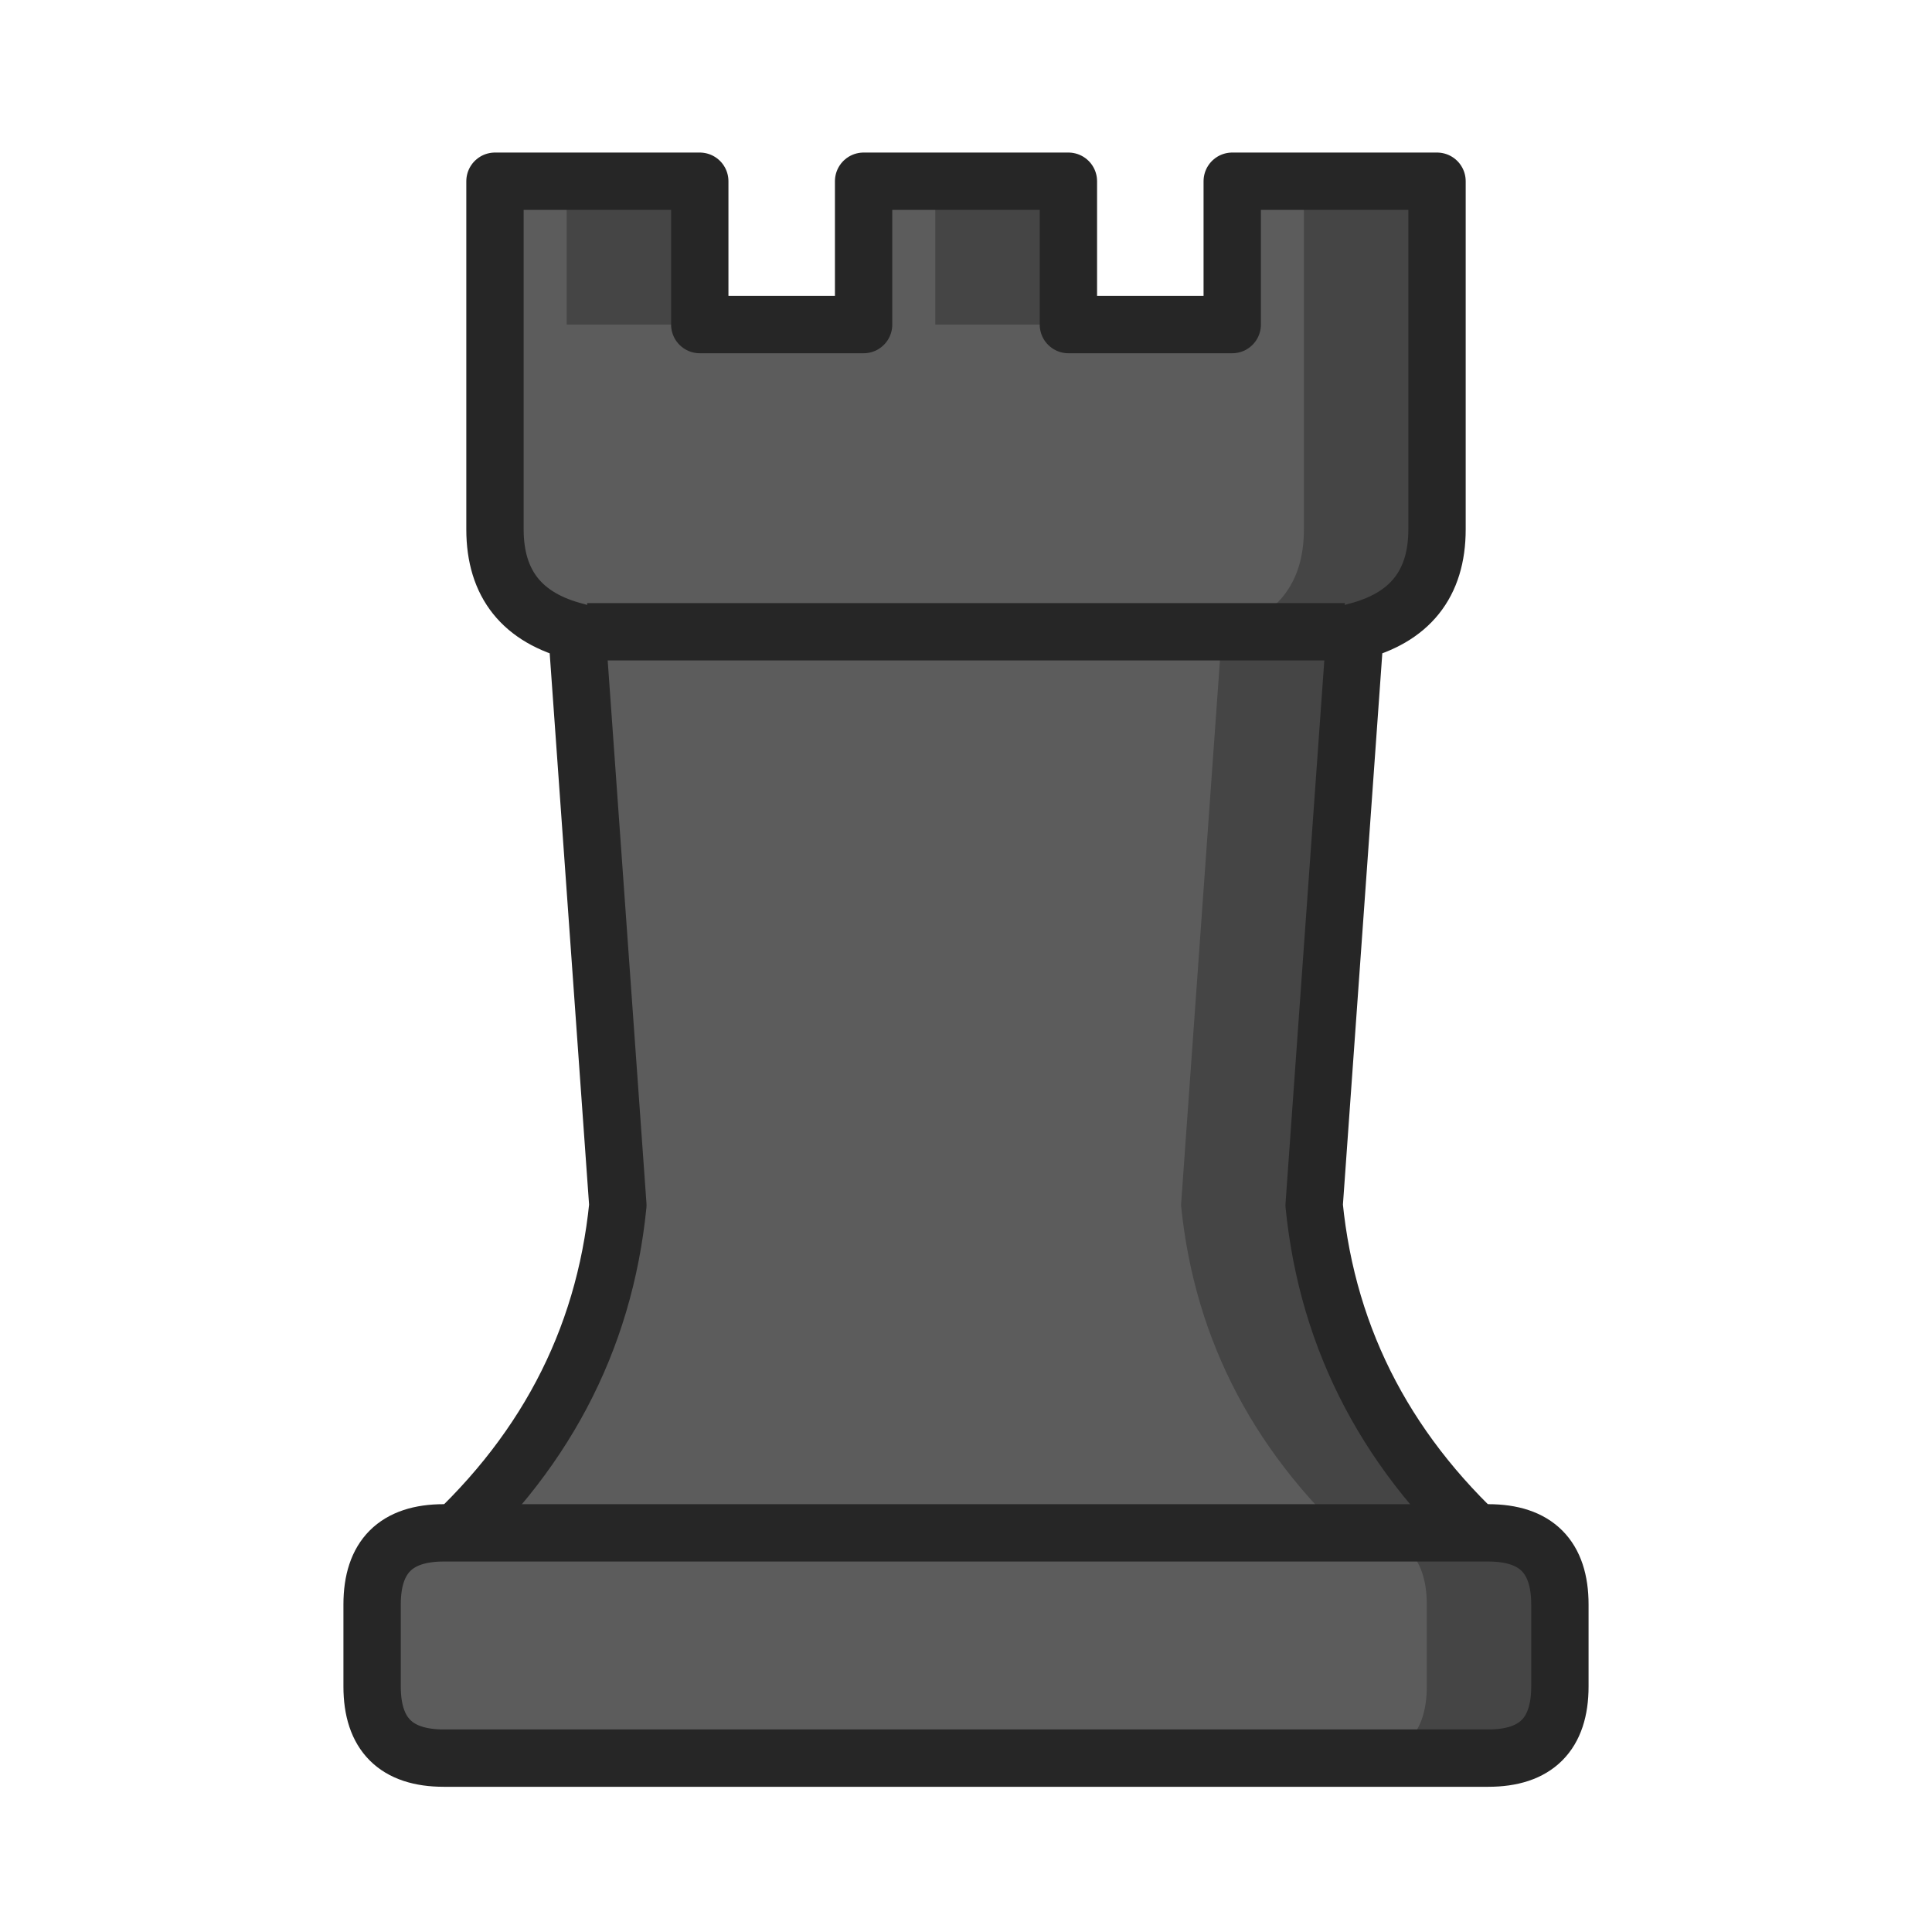
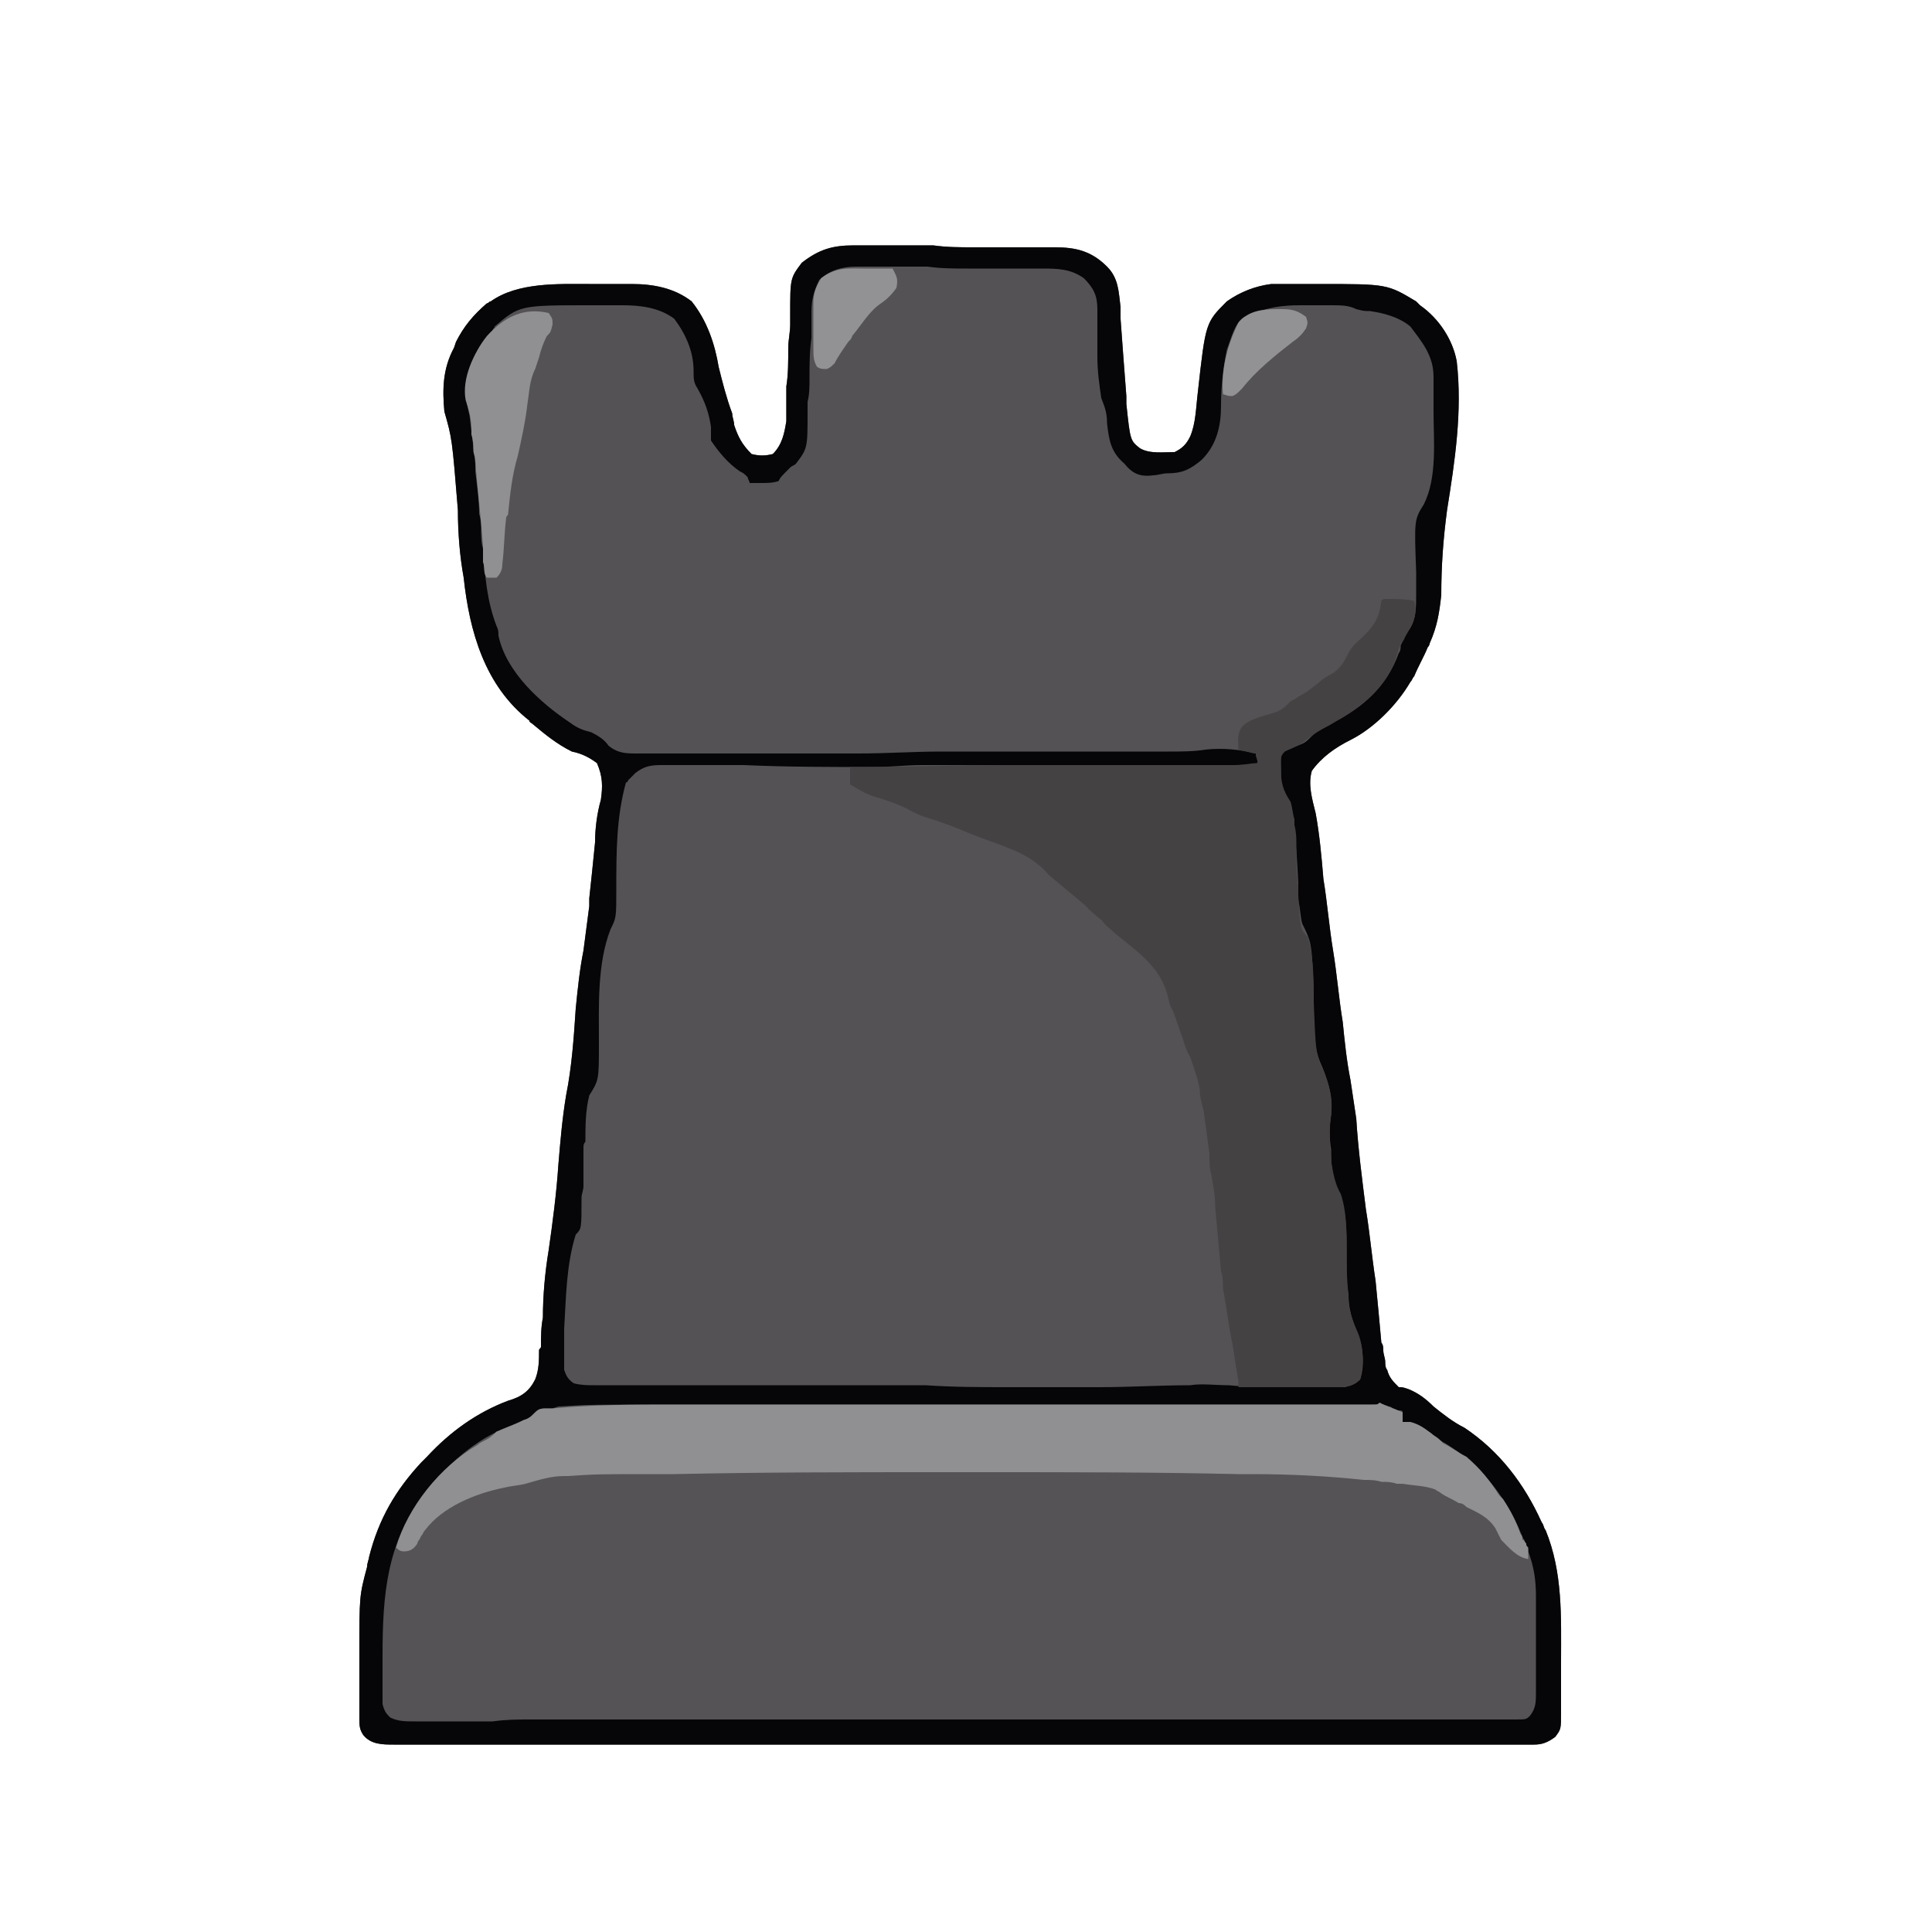
<svg xmlns="http://www.w3.org/2000/svg" viewBox="0 0 100 100">
-   <defs>
-     <clipPath id="c0">
-       <path d="M27 13 H37 V20 H45 V13 H55 V20 H63 V13 H73 V30 Q73 34 69 35 L67 63 Q68 73 76 80 H24 Q32 73 33 63 L31 35 Q27 34 27 30 Z" />
-     </clipPath>
-     <clipPath id="c1">
-       <path d="M24.5 79 H75.5 Q79 79 79 82.5 V86.5 Q79 90 75.5 90 H24.5 Q21 90 21 86.5 V82.5 Q21 79 24.5 79 Z" />
-     </clipPath>
-   </defs>
-   <g transform="translate(50 91) scale(1.06) translate(-50 -90)">
-     <path d="M27 13 H37 V20 H45 V13 H55 V20 H63 V13 H73 V30 Q73 34 69 35 L67 63 Q68 73 76 80 H24 Q32 73 33 63 L31 35 Q27 34 27 30 Z" fill="#454545" />
-     <g clip-path="url(#c0)">
-       <path d="M27 13 H37 V20 H45 V13 H55 V20 H63 V13 H73 V30 Q73 34 69 35 L67 63 Q68 73 76 80 H24 Q32 73 33 63 L31 35 Q27 34 27 30 Z" fill="#5c5c5c" transform="translate(-6.5 0)" />
-     </g>
-     <path d="M27 13 H37 V20 H45 V13 H55 V20 H63 V13 H73 V30 Q73 34 69 35 L67 63 Q68 73 76 80 H24 Q32 73 33 63 L31 35 Q27 34 27 30 Z" fill="none" stroke="#262626" stroke-width="2.8" stroke-linejoin="round" />
-     <path d="M24.5 79 H75.5 Q79 79 79 82.5 V86.5 Q79 90 75.5 90 H24.5 Q21 90 21 86.5 V82.5 Q21 79 24.5 79 Z" fill="#454545" />
-     <g clip-path="url(#c1)">
-       <path d="M24.5 79 H75.5 Q79 79 79 82.5 V86.5 Q79 90 75.5 90 H24.5 Q21 90 21 86.5 V82.5 Q21 79 24.5 79 Z" fill="#5c5c5c" transform="translate(-6.5 0)" />
-     </g>
-     <path d="M24.5 79 H75.5 Q79 79 79 82.5 V86.5 Q79 90 75.5 90 H24.5 Q21 90 21 86.5 V82.5 Q21 79 24.5 79 Z" fill="none" stroke="#262626" stroke-width="2.8" stroke-linejoin="round" />
-     <path d="M31.5 35 H68.5" fill="none" stroke="#262626" stroke-width="2.8" stroke-linejoin="round" />
-   </g>
+   <path d="M44.2 12.7C44.3 12.7 44.3 12.7 44.6 12.7C45 12.7 45.4 12.7 45.8 12.7C46 12.7 46.3 12.7 46.6 12.7C47.2 12.7 47.8 12.7 48.3 12.7C49 12.8 49.7 12.8 50.4 12.8C51 12.8 51.7 12.8 52.3 12.8C52.6 12.8 52.9 12.8 53.1 12.8C53.5 12.8 53.9 12.8 54.3 12.8C54.4 12.8 54.5 12.8 54.6 12.8C55.7 12.8 56.5 13 57.3 13.8C57.9 14.4 57.9 15.1 58 15.9C58 16 58 16 58 16.3C58 16.4 58 16.4 58 16.5C58.1 17.9 58.2 19.2 58.3 20.5C58.3 20.6 58.3 20.7 58.3 20.9C58.5 22.8 58.5 22.8 59 23.2C59.5 23.5 60.2 23.4 60.8 23.4C61.2 23.2 61.4 23 61.6 22.6C61.9 21.9 61.9 21.1 62 20.3C62.4 16.7 62.4 16.7 63.5 15.6C64.2 15.1 65 14.8 65.8 14.7C65.9 14.7 66 14.7 66.2 14.7C66.2 14.7 66.2 14.7 66.5 14.7C66.6 14.7 66.7 14.7 66.8 14.7C67.1 14.7 67.3 14.7 67.5 14.7C67.8 14.7 68 14.7 68.3 14.7C71.8 14.7 71.8 14.7 73.3 15.6C73.4 15.7 73.4 15.7 73.5 15.8C74.5 16.5 75.2 17.6 75.4 18.7C75.7 21.3 75.3 23.9 74.9 26.4C74.7 27.9 74.6 29.3 74.6 30.8C74.5 31.7 74.4 32.4 74 33.3C74 33.3 74 33.4 73.9 33.5C73.7 34 73.4 34.5 73.2 35C73.1 35.1 73.1 35.2 73 35.3C72.3 36.5 71.1 37.7 69.9 38.3C69.1 38.7 68.4 39.2 67.9 39.9C67.7 40.6 67.9 41.3 68.1 42.1C68.3 43.2 68.4 44.3 68.5 45.5C68.7 46.7 68.8 48 69 49.2C69.2 50.4 69.3 51.7 69.5 52.9C69.6 53.9 69.7 54.9 69.9 55.9C70 56.6 70.1 57.2 70.2 57.9C70.3 59.5 70.5 61 70.7 62.6C70.9 63.8 71 65 71.2 66.3C71.3 67.3 71.4 68.4 71.5 69.5C71.6 69.6 71.6 69.8 71.6 69.9C71.6 70.1 71.7 70.3 71.7 70.5C71.7 70.6 71.7 70.8 71.8 70.9C71.9 71.3 72.1 71.5 72.4 71.8C72.6 71.8 72.6 71.8 72.9 71.9C73.4 72.1 73.8 72.4 74.2 72.8C74.7 73.2 75.2 73.6 75.8 73.9C77.6 75.1 78.9 76.8 79.8 78.8C79.9 78.9 79.9 79.1 80 79.2C80.9 81.4 80.8 83.7 80.8 86C80.8 86.3 80.8 86.6 80.8 86.9C80.8 87.3 80.8 87.8 80.8 88.2C80.8 88.3 80.8 88.5 80.8 88.6C80.8 89.5 80.8 89.5 80.5 89.9C80.1 90.2 79.8 90.3 79.4 90.3C79.3 90.3 79.2 90.3 79.1 90.3C79 90.3 78.9 90.3 78.8 90.3C78.7 90.3 78.6 90.3 78.5 90.3C78.2 90.3 77.8 90.3 77.5 90.3C77.2 90.3 77 90.3 76.7 90.3C76 90.3 75.4 90.3 74.7 90.3C74 90.3 73.4 90.3 72.7 90.3C71.2 90.3 69.7 90.3 68.1 90.3C67 90.3 65.8 90.3 64.6 90.3C64.3 90.3 63.9 90.3 63.6 90.3C63.5 90.3 63.4 90.3 63.4 90.3C61 90.3 58.6 90.3 56.3 90.3C56.2 90.3 56.1 90.3 56 90.3C55.6 90.3 55.1 90.3 54.6 90.3C54.6 90.3 54.5 90.3 54.4 90.3C54.2 90.3 54 90.3 53.8 90.3C51 90.3 48.2 90.3 45.4 90.3C42.2 90.3 39 90.3 35.9 90.3C35.5 90.3 35.2 90.3 34.9 90.3C34.8 90.3 34.7 90.3 34.6 90.3C33.3 90.3 31.9 90.3 30.6 90.3C29.3 90.3 27.9 90.3 26.6 90.3C25.8 90.3 25.1 90.3 24.4 90.3C23.7 90.3 23.1 90.3 22.4 90.3C22.1 90.3 21.9 90.3 21.7 90.3C21.3 90.3 21 90.3 20.7 90.3C20.6 90.3 20.5 90.3 20.4 90.3C19.8 90.3 19.2 90.3 18.8 89.8C18.6 89.5 18.6 89.3 18.6 88.9C18.6 88.8 18.6 88.7 18.6 88.6C18.6 88.4 18.6 88.3 18.6 88.1C18.6 88 18.6 87.8 18.6 87.7C18.6 87.4 18.6 87.1 18.6 86.8C18.6 86.4 18.6 86 18.6 85.6C18.6 82.6 18.6 82.6 19 81.1C19 80.9 19.1 80.7 19.1 80.6C19.6 78.6 20.5 77.1 21.8 75.7C21.9 75.6 22 75.5 22.1 75.4C23.3 74.1 24.7 73.1 26.3 72.5C27 72.3 27.4 72 27.7 71.4C27.9 70.9 27.9 70.4 27.9 69.9C27.9 69.8 28 69.8 28 69.7C28 69.2 28 68.7 28.1 68.2C28.1 67.1 28.2 65.9 28.4 64.7C28.6 63.3 28.8 61.8 28.9 60.3C29 59.1 29.1 57.9 29.3 56.7C29.6 55.2 29.7 53.7 29.8 52.2C29.9 51.2 30 50.2 30.2 49.2C30.3 48.4 30.4 47.7 30.5 46.9C30.5 46.8 30.5 46.7 30.5 46.5C30.6 45.6 30.7 44.6 30.8 43.6C30.8 42.9 30.9 42.1 31.1 41.4C31.2 40.7 31.2 40.2 30.9 39.5C30.5 39.2 30.1 39 29.6 38.9C28.8 38.5 28.2 38 27.6 37.5C27.5 37.4 27.4 37.4 27.4 37.3C25.1 35.5 24.3 32.7 24 29.9C23.8 28.8 23.7 27.6 23.7 26.4C23.4 22.7 23.4 22.7 23 21.3C22.9 20.2 22.9 19.1 23.5 18C23.5 18 23.5 18 23.6 17.7C24 16.9 24.5 16.3 25.2 15.7C25.3 15.7 25.3 15.6 25.4 15.6C26.8 14.6 28.9 14.7 30.5 14.7C30.9 14.7 31.3 14.7 31.7 14.7C31.9 14.7 32.2 14.7 32.4 14.7C32.5 14.7 32.6 14.7 32.7 14.7C33.8 14.7 34.9 14.9 35.8 15.6C36.6 16.6 37 17.8 37.2 19C37.4 19.8 37.6 20.6 37.9 21.4C37.9 21.6 38 21.8 38 22C38.2 22.6 38.4 23 38.9 23.5C39.3 23.6 39.6 23.6 40 23.5C40.5 23 40.6 22.4 40.7 21.8C40.7 21.7 40.7 21.7 40.7 21.4C40.7 21.3 40.7 21.1 40.7 21C40.7 21 40.7 21 40.7 20.8C40.7 20.5 40.7 20.3 40.7 20C40.8 19.4 40.8 18.7 40.8 18C40.8 17.6 40.9 17.2 40.9 16.8C40.9 16.6 40.9 16.5 40.9 16.3C40.9 14.4 40.9 14.4 41.5 13.6C42.4 12.9 43.1 12.7 44.2 12.7Z" fill="#545254" />
+   <path d="M43.9 13.9C44 13.9 44 13.9 44.2 13.9C44.3 13.9 44.4 13.9 44.6 13.9C44.6 13.9 44.6 13.9 44.9 13.9C45.3 13.9 45.6 13.9 46 13.9C46.2 13.9 46.5 13.9 46.8 13.9C47.3 13.9 47.8 13.9 48.4 13.9C49.1 13.9 49.7 13.9 50.4 13.9C51 13.9 51.5 13.9 52 13.9C52.3 13.9 52.5 13.9 52.8 13.9C53.1 13.9 53.5 13.9 53.8 13.9C53.9 13.9 54 13.9 54.2 13.9C54.9 13.9 55.6 13.9 56.2 14.4C56.3 14.5 56.3 14.5 56.4 14.6C56.4 14.7 56.5 14.7 56.5 14.8C56.8 15.2 56.8 15.7 56.8 16.2C56.8 16.3 56.8 16.4 56.8 16.5C56.8 16.8 56.8 17.1 56.8 17.4C56.9 20.5 56.9 20.5 57.3 21.3C57.3 21.7 57.4 22 57.4 22.4C57.5 23.3 57.8 23.7 58.5 24.3C58.9 24.6 59.1 24.7 59.6 24.6C59.7 24.6 59.7 24.6 59.9 24.6C60.2 24.5 60.4 24.5 60.7 24.5C61.4 24.5 61.8 24.2 62.3 23.6C63.1 22.7 63.2 21.8 63.2 20.6C63.2 19.6 63.4 18.6 63.7 17.6C63.7 17.5 63.8 17.4 63.8 17.3C64 16.7 64.3 16.4 64.9 16.2C65 16.1 65.2 16 65.4 16C65.5 15.9 65.6 15.9 65.6 15.9C66 15.8 66.4 15.8 66.7 15.8C66.8 15.8 66.8 15.8 67 15.8C67.2 15.8 67.3 15.8 67.5 15.8C67.8 15.8 68.1 15.8 68.3 15.8C69.2 15.8 70 15.9 70.9 16.2C71.1 16.2 71.3 16.3 71.5 16.3C72.6 16.5 73.2 17.1 73.8 18C74.2 18.6 74.2 19.1 74.2 19.7C74.2 19.8 74.2 19.9 74.2 20C74.2 20.3 74.2 20.6 74.2 21C74.2 21.1 74.2 21.2 74.2 21.3C74.2 22.5 74.2 23.7 74 24.9C74 25 74 25.1 74 25.2C73.9 25.6 73.8 25.9 73.6 26.3C73.3 26.8 73.3 27.3 73.3 27.9C73.3 28.1 73.3 28.2 73.3 28.3C73.2 28.7 73.2 29.2 73.2 29.6C73.2 29.7 73.2 29.9 73.2 30C73.2 30.4 73.2 30.7 73.2 31.1C72.7 31.1 72.2 31.1 71.6 31.1C71.6 31.2 71.6 31.2 71.6 31.6C71.4 32.3 71 32.6 70.5 33.1C70.1 33.5 69.8 33.9 69.6 34.4C69.3 34.9 68.7 35.1 68.3 35.4C68.1 35.5 67.9 35.7 67.7 35.9C67.3 36.2 67 36.3 66.6 36.5C66.5 36.6 66.4 36.7 66.3 36.8C66.1 37.1 65.8 37.1 65.4 37.2C64.9 37.3 64.6 37.4 64.2 37.8C64.2 38 64.2 38 64.2 38.3C64.2 38.4 64.1 38.5 64.1 38.7C62.2 38.9 60.3 38.9 58.4 38.9C58.1 38.9 57.8 38.9 57.5 38.9C56.7 39 55.8 39 55 39C54.5 39 54.1 39 53.7 39C52.4 39 51 39 49.7 39C49.6 39 49.5 39 49.4 39C49.3 39 49.2 39 49.1 39C49 39 48.8 39 48.6 39C48.5 39 48.4 39 48.4 39C46.9 39 45.5 39 44.1 39C42.7 39 41.2 39 39.8 39C38.9 39 38.1 39 37.3 39C36.6 39 35.9 39 35.2 39C34.9 39 34.5 39 34.2 39C33.8 39 33.4 39 33 39C32.9 39 32.8 39 32.7 39C32.1 39 31.8 38.9 31.4 38.5C31.3 38.4 31.2 38.3 31.1 38.1C30.8 37.9 30.5 37.8 30.1 37.7C29.5 37.5 29.1 37.2 28.7 36.8C28.6 36.8 28.5 36.7 28.4 36.6C27.1 35.5 26 34.1 25.7 32.4C25.7 32.1 25.6 31.9 25.5 31.6C25.3 31.1 25.2 30.6 25.1 30.1C25.1 30 25.1 29.9 25.1 29.8C24.9 28.6 24.9 27.4 24.8 26.2C24.5 22.2 24.5 22.2 24.1 20.7C24 19.5 24.5 18.4 25.2 17.4C26.2 16.3 27.4 15.9 28.8 15.8C29.4 15.8 30 15.8 30.6 15.8C30.9 15.8 31.2 15.8 31.5 15.8C31.7 15.8 31.9 15.8 32.1 15.8C32.2 15.8 32.3 15.8 32.4 15.8C33 15.8 33.5 16 34.1 16.2C34.2 16.2 34.4 16.3 34.5 16.3C35.2 16.8 35.6 17.6 35.9 18.5C35.9 18.7 35.9 18.9 35.9 19.2C35.9 19.8 36.1 20.2 36.4 20.7C36.6 21.1 36.7 21.6 36.7 22.1C36.8 23 37.3 23.5 37.9 24.1C38.2 24.4 38.5 24.6 38.8 24.8C38.8 24.8 38.8 24.9 38.8 25C39 25 39.2 25 39.4 25C39.5 25 39.6 25 39.7 25C40.1 25 40.3 24.9 40.5 24.7C40.7 24.5 40.9 24.2 41.1 24C41.1 24 41.1 24 41.3 23.7C41.7 23.2 41.8 22.6 41.8 22C41.8 21.8 41.8 21.7 41.8 21.5C41.8 21.5 41.8 21.4 41.8 21.3C41.8 21.1 41.8 20.8 41.8 20.6C41.9 19.9 41.9 19.2 41.9 18.6C41.9 18.1 41.9 17.7 41.9 17.3C42 17.2 42 17 42 16.8C42 15.2 42 15.2 42.5 14.4C43 14.1 43.3 13.9 43.9 13.9Z" fill="#545254" />
+   <path d="M71.4 72.6C71.6 72.7 71.6 72.7 72.6 73.1C72.6 73.2 72.6 73.4 72.6 73.6C72.7 73.6 72.7 73.6 73 73.6C73.4 73.7 73.7 73.9 74.1 74.2C74.2 74.3 74.4 74.4 74.5 74.5C74.6 74.6 74.6 74.6 74.7 74.7C75.1 74.9 75.5 75.2 75.9 75.4C76.6 76 77.1 76.6 77.6 77.4C77.7 77.5 77.8 77.6 77.8 77.6C78.2 78.2 78.5 78.8 78.7 79.4C78.8 79.5 78.8 79.6 78.9 79.8C78.9 79.8 78.9 79.8 79.1 80.2C79.1 80.3 79.2 80.4 79.2 80.5C79.4 81.1 79.5 81.5 79.5 82.1C79.5 82.2 79.5 82.4 79.5 82.5C79.5 82.7 79.5 82.8 79.5 83C79.5 83 79.5 83.1 79.5 83.2C79.5 83.6 79.5 84 79.5 84.4C79.5 84.8 79.5 85.2 79.5 85.6C79.5 85.9 79.5 86.2 79.5 86.5C79.5 86.7 79.5 86.8 79.5 87C79.5 87.2 79.5 87.4 79.5 87.6C79.5 87.7 79.5 87.8 79.5 88C79.5 88.4 79.3 88.6 79 88.9C78.7 88.9 78.4 89 78.1 89C78 89 77.9 89 77.8 89C77.5 89 77.1 89 76.8 89C76.6 89 76.3 89 76.1 89C75.4 89 74.8 89 74.1 89C73.4 89 72.8 89 72.2 89C70.4 89 68.7 89 67 89C66.2 89 65.4 89 64.5 89C61.7 89 59 89 56.2 89C56 89 55.8 89 55.6 89C55.5 89 55.3 89 55.1 89C54.8 89 54.4 89 54.1 89C54 89 54 89 53.8 89C51 89 48.1 89 45.3 89C42.3 89 39.3 89 36.3 89C36 89 35.7 89.1 35.3 89.1C35.3 89.1 35.3 89.1 35.1 89.1C33.8 89.1 32.5 89.1 31.2 89.1C29.9 89.1 28.6 89.1 27.2 89.1C26.5 89.1 25.8 89.1 25.1 89.1C24.5 89.1 23.8 89.1 23.2 89.1C22.9 89.1 22.7 89.1 22.5 89.1C22.1 89.1 21.8 89.1 21.5 89.1C21.5 89.1 21.5 89.1 21.2 89.1C20.7 89.1 20.4 89 20 88.7C19.9 88.4 19.9 88.3 19.9 88C19.8 87.9 19.8 87.8 19.8 87.6C19.8 87.5 19.8 87.4 19.8 87.3C19.8 87.1 19.8 87 19.8 86.9C19.8 82.8 19.9 79.3 22.9 76.2C23.6 75.5 24.3 75 25.2 74.5C25.4 74.4 25.6 74.2 25.7 74.1C26.2 73.9 26.7 73.7 27.1 73.5C27.4 73.4 27.4 73.4 27.7 73.1C27.9 72.9 28 72.9 28.4 72.9C28.5 72.9 28.5 72.9 28.6 72.9C30.7 72.7 32.8 72.7 35 72.7C35.4 72.7 35.9 72.7 36.4 72.7C37.3 72.7 38.1 72.7 39 72.7C40.2 72.7 41.4 72.7 42.6 72.7C44.6 72.7 46.6 72.7 48.6 72.7C48.7 72.7 48.8 72.7 48.9 72.7C49.8 72.7 50.6 72.7 51.4 72.7C52.4 72.7 53.4 72.7 54.3 72.7C54.5 72.7 54.6 72.7 54.7 72.7C56.7 72.7 58.7 72.7 60.6 72.7C61.9 72.7 63.1 72.7 64.3 72.7C65.1 72.7 66 72.7 66.8 72.7C67.3 72.7 67.8 72.7 68.2 72.7C68.7 72.7 69.1 72.7 69.6 72.7C69.7 72.7 69.9 72.7 70 72.7C70.3 72.7 70.5 72.7 70.7 72.7C70.8 72.7 70.9 72.7 71 72.7C71.3 72.7 71.3 72.7 71.4 72.6Z" fill="#555355" />
+   <path d="M44.2 12.7C44.3 12.7 44.3 12.7 44.6 12.7C45 12.7 45.4 12.7 45.8 12.7C46 12.7 46.3 12.7 46.6 12.7C47.2 12.7 47.8 12.7 48.3 12.7C49 12.8 49.7 12.8 50.4 12.8C51 12.8 51.7 12.8 52.3 12.8C52.6 12.8 52.9 12.8 53.1 12.8C53.5 12.8 53.9 12.8 54.3 12.8C54.4 12.8 54.5 12.8 54.6 12.8C55.7 12.8 56.5 13 57.3 13.8C57.9 14.4 57.9 15.1 58 15.9C58 16 58 16 58 16.3C58 16.4 58 16.4 58 16.5C58.1 17.9 58.2 19.2 58.3 20.5C58.3 20.6 58.3 20.7 58.3 20.9C58.5 22.8 58.5 22.8 59 23.2C59.5 23.5 60.2 23.4 60.8 23.4C61.2 23.2 61.4 23 61.6 22.6C61.9 21.9 61.9 21.1 62 20.3C62.4 16.7 62.4 16.7 63.5 15.6C64.2 15.1 65 14.8 65.8 14.7C65.9 14.7 66 14.7 66.2 14.7C66.2 14.7 66.2 14.7 66.5 14.7C66.6 14.7 66.7 14.7 66.8 14.7C67.1 14.7 67.3 14.7 67.5 14.7C67.8 14.7 68 14.7 68.3 14.7C71.8 14.7 71.8 14.7 73.3 15.6C73.4 15.7 73.4 15.7 73.5 15.8C74.5 16.5 75.2 17.6 75.4 18.7C75.7 21.3 75.3 23.9 74.9 26.4C74.7 27.9 74.6 29.3 74.6 30.8C74.5 31.7 74.4 32.4 74 33.3C74 33.3 74 33.4 73.9 33.5C73.7 34 73.4 34.5 73.2 35C73.1 35.1 73.1 35.2 73 35.3C72.3 36.5 71.1 37.7 69.9 38.3C69.1 38.7 68.4 39.2 67.9 39.9C67.7 40.6 67.9 41.3 68.1 42.1C68.3 43.2 68.4 44.3 68.5 45.5C68.7 46.7 68.8 48 69 49.2C69.2 50.4 69.3 51.7 69.5 52.9C69.6 53.9 69.7 54.9 69.9 55.9C70 56.6 70.1 57.2 70.2 57.9C70.3 59.5 70.5 61 70.7 62.6C70.9 63.8 71 65 71.2 66.3C71.3 67.3 71.4 68.4 71.5 69.5C71.6 69.6 71.6 69.8 71.6 69.9C71.6 70.1 71.7 70.3 71.7 70.5C71.7 70.6 71.7 70.8 71.8 70.9C71.9 71.3 72.1 71.5 72.4 71.8C72.6 71.8 72.6 71.8 72.9 71.9C73.4 72.1 73.8 72.4 74.2 72.8C74.7 73.2 75.2 73.6 75.8 73.9C77.6 75.1 78.9 76.8 79.8 78.8C79.9 78.9 79.9 79.1 80 79.2C80.9 81.4 80.8 83.7 80.8 86C80.8 86.3 80.8 86.6 80.8 86.9C80.8 87.3 80.8 87.8 80.8 88.2C80.8 88.3 80.8 88.5 80.8 88.6C80.8 89.5 80.8 89.5 80.5 89.9C80.1 90.2 79.8 90.3 79.4 90.3C79.3 90.3 79.2 90.3 79.1 90.3C79 90.3 78.9 90.3 78.8 90.3C78.7 90.3 78.6 90.3 78.5 90.3C78.2 90.3 77.8 90.3 77.5 90.3C77.2 90.3 77 90.3 76.7 90.3C76 90.3 75.4 90.3 74.7 90.3C74 90.3 73.4 90.3 72.7 90.3C71.2 90.3 69.7 90.3 68.1 90.3C67 90.3 65.8 90.3 64.6 90.3C64.3 90.3 63.9 90.3 63.6 90.3C63.5 90.3 63.4 90.3 63.4 90.3C61 90.3 58.6 90.3 56.3 90.3C56.2 90.3 56.1 90.3 56 90.3C55.6 90.3 55.1 90.3 54.6 90.3C54.6 90.3 54.5 90.3 54.4 90.3C54.2 90.3 54 90.3 53.8 90.3C51 90.3 48.2 90.3 45.4 90.3C42.2 90.3 39 90.3 35.9 90.3C35.5 90.3 35.2 90.3 34.9 90.3C34.8 90.3 34.7 90.3 34.6 90.3C33.3 90.3 31.9 90.3 30.6 90.3C29.3 90.3 27.9 90.3 26.6 90.3C25.8 90.3 25.1 90.3 24.4 90.3C23.7 90.3 23.1 90.3 22.4 90.3C22.1 90.3 21.9 90.3 21.7 90.3C21.3 90.3 21 90.3 20.7 90.3C20.6 90.3 20.5 90.3 20.4 90.3C19.8 90.3 19.2 90.3 18.8 89.8C18.6 89.5 18.6 89.3 18.6 88.9C18.6 88.8 18.6 88.7 18.6 88.6C18.6 88.4 18.6 88.3 18.6 88.1C18.6 88 18.6 87.8 18.6 87.7C18.6 87.4 18.6 87.1 18.6 86.8C18.6 86.4 18.6 86 18.6 85.6C18.6 82.6 18.6 82.6 19 81.1C19 80.9 19.1 80.7 19.1 80.6C19.6 78.6 20.5 77.1 21.8 75.7C21.9 75.6 22 75.5 22.1 75.4C23.3 74.1 24.7 73.1 26.3 72.5C27 72.3 27.4 72 27.7 71.4C27.9 70.9 27.9 70.4 27.9 69.9C27.9 69.8 28 69.8 28 69.7C28 69.2 28 68.7 28.1 68.2C28.1 67.1 28.2 65.9 28.4 64.7C28.6 63.3 28.8 61.8 28.9 60.3C29 59.1 29.1 57.9 29.3 56.7C29.6 55.2 29.7 53.7 29.8 52.2C29.9 51.2 30 50.2 30.2 49.2C30.3 48.4 30.4 47.7 30.5 46.9C30.5 46.8 30.5 46.7 30.5 46.5C30.6 45.6 30.7 44.6 30.8 43.6C30.8 42.9 30.9 42.1 31.1 41.4C31.2 40.7 31.2 40.2 30.9 39.5C30.5 39.2 30.1 39 29.6 38.9C28.8 38.5 28.2 38 27.6 37.5C27.5 37.4 27.4 37.4 27.4 37.3C25.1 35.5 24.3 32.7 24 29.9C23.8 28.8 23.7 27.6 23.7 26.4C23.4 22.7 23.4 22.7 23 21.3C22.9 20.2 22.9 19.1 23.5 18C23.5 18 23.5 18 23.6 17.7C24 16.9 24.5 16.3 25.2 15.7C25.3 15.7 25.3 15.6 25.4 15.6C26.8 14.6 28.9 14.7 30.5 14.7C30.9 14.7 31.3 14.7 31.7 14.7C31.9 14.7 32.2 14.7 32.4 14.7C32.5 14.7 32.6 14.7 32.7 14.7C33.8 14.7 34.9 14.9 35.8 15.6C36.6 16.6 37 17.8 37.2 19C37.4 19.8 37.6 20.6 37.9 21.4C37.9 21.6 38 21.8 38 22C38.2 22.6 38.4 23 38.9 23.5C39.3 23.6 39.6 23.6 40 23.5C40.5 23 40.6 22.4 40.7 21.8C40.7 21.7 40.7 21.7 40.7 21.4C40.7 21.3 40.7 21.1 40.7 21C40.7 21 40.7 21 40.7 20.8C40.7 20.5 40.7 20.3 40.7 20C40.8 19.4 40.8 18.7 40.8 18C40.8 17.6 40.9 17.2 40.9 16.8C40.9 16.6 40.9 16.5 40.9 16.3C40.9 14.4 40.9 14.4 41.5 13.6C42.4 12.9 43.1 12.7 44.2 12.7ZM42.4 14.5C42.1 15.1 42 15.6 42 16.1C42 16.3 42 16.4 42 16.6C42 16.6 42 16.6 42 16.8C42 17 42 17.3 42 17.5C41.9 18.2 41.9 18.9 41.9 19.6C41.9 20 41.9 20.4 41.8 20.8C41.8 21 41.8 21.1 41.8 21.3C41.8 23.2 41.8 23.2 41.2 24C41.1 24.1 41 24.1 40.9 24.2C40.4 24.7 40.4 24.7 40.3 24.9C40 25 39.7 25 39.4 25C39.3 25 39.2 25 39 25C39 25 38.9 25 38.8 25C38.8 24.9 38.7 24.8 38.7 24.7C38.5 24.5 38.5 24.5 38.3 24.4C37.7 24 37.2 23.4 36.8 22.8C36.8 22.6 36.8 22.3 36.8 22.1C36.7 21.4 36.5 20.8 36.1 20.1C35.9 19.8 35.9 19.6 35.9 19.2C35.9 18.2 35.5 17.3 34.9 16.5C34.1 15.9 33.1 15.8 32.2 15.8C32.1 15.8 32 15.8 31.9 15.8C31.7 15.8 31.5 15.8 31.3 15.8C31.1 15.8 30.9 15.8 30.6 15.8C26.9 15.8 26.9 15.8 25.6 16.9C25.6 17 25.5 17 25.5 17.1C24.7 17.8 24.2 19.1 24.1 20.2C24.1 20.6 24.2 21.1 24.3 21.5C24.4 22.3 24.5 23.1 24.6 24C24.6 24.1 24.6 24.3 24.6 24.4C24.7 25.2 24.8 25.9 24.8 26.6C24.9 26.9 24.9 27.2 24.9 27.4C24.9 27.7 24.9 28.1 25 28.4C25.1 29.8 25.2 31.1 25.7 32.4C25.8 32.6 25.8 32.7 25.8 32.9C26.2 34.8 28 36.4 29.5 37.4C29.9 37.7 30.2 37.8 30.6 37.9C31 38.1 31.3 38.3 31.5 38.6C32 39 32.4 39 33 39C33.1 39 33.3 39 33.4 39C33.8 39 34.2 39 34.6 39C34.9 39 35.2 39 35.5 39C36.2 39 36.9 39 37.6 39C38.4 39 39.2 39 40 39C41.5 39 43 39 44.4 39C45.9 39 47.3 38.9 48.7 38.9C48.8 38.9 48.9 38.9 49 38.9C49.3 38.9 49.7 38.9 50 38.9C51.6 38.9 53.1 38.9 54.6 38.9C54.8 38.9 55.1 38.9 55.3 38.9C56.2 38.9 57.1 38.9 57.9 38.9C58.3 38.9 58.6 38.9 59 38.9C59.4 38.9 59.8 38.9 60.1 38.9C60.2 38.9 60.2 38.9 60.5 38.9C61.1 38.9 61.8 38.9 62.4 38.8C63.3 38.7 64.2 38.8 65 39C65 39.2 65.1 39.3 65.1 39.5C64.6 39.6 64.1 39.6 63.6 39.6C63.5 39.6 63.5 39.6 63.4 39.6C63 39.6 62.7 39.6 62.4 39.6C62.2 39.6 62 39.6 61.7 39.6C61.1 39.6 60.5 39.6 59.9 39.6C59.3 39.6 58.6 39.6 58 39.6C56.9 39.6 55.8 39.6 54.7 39.6C53.4 39.6 52.2 39.6 50.9 39.6C49.8 39.6 48.8 39.6 47.7 39.6C46.9 39.6 46.1 39.7 45.3 39.7C43 39.7 40.7 39.7 38.5 39.6C38.2 39.6 37.9 39.6 37.7 39.6C37.6 39.6 37.5 39.6 37.4 39.6C37.3 39.6 37.1 39.6 36.9 39.6C36.5 39.6 36.2 39.6 35.8 39.6C35.4 39.6 35 39.6 34.6 39.6C34.5 39.6 34.4 39.6 34.2 39.6C33.6 39.6 33.3 39.7 32.9 40C32.7 40.2 32.6 40.3 32.5 40.4C32.5 40.5 32.4 40.5 32.4 40.5C31.9 42.3 31.9 44.1 31.9 46C31.9 47.5 31.9 47.5 31.6 48.1C30.9 49.9 31 52.1 31 54C31 55.9 31 55.9 30.5 56.7C30.3 57.5 30.3 58.3 30.3 59.1C30.2 59.2 30.2 59.3 30.2 59.4C30.2 59.7 30.2 60.1 30.2 60.4C30.2 60.7 30.2 61.1 30.2 61.4C30.2 61.6 30.1 61.8 30.1 62C30.1 63.6 30.1 63.6 29.8 63.9C29.3 65.5 29.3 67.2 29.2 68.8C29.2 68.9 29.2 68.9 29.2 69.1C29.2 69.5 29.2 69.8 29.2 70.1C29.2 70.1 29.2 70.1 29.2 70.4C29.2 70.5 29.2 70.5 29.2 70.6C29.2 70.7 29.2 70.8 29.2 70.9C29.3 71.2 29.4 71.4 29.7 71.6C30.1 71.7 30.4 71.7 30.8 71.7C31 71.7 31.1 71.7 31.2 71.7C31.6 71.7 32 71.7 32.4 71.7C32.7 71.7 33 71.7 33.3 71.7C34 71.7 34.7 71.7 35.4 71.7C36.2 71.7 37.1 71.7 37.9 71.7C39.4 71.7 40.8 71.7 42.3 71.7C43.7 71.7 45.2 71.7 46.6 71.7C46.6 71.7 46.6 71.7 46.9 71.7C47.2 71.7 47.6 71.7 47.9 71.7C49.4 71.8 50.8 71.8 52.3 71.8C52.6 71.8 52.9 71.8 53.2 71.8C54.1 71.8 55 71.8 55.8 71.8C56.2 71.8 56.6 71.8 56.9 71.8C58.5 71.8 60 71.7 61.6 71.7C62.2 71.6 62.9 71.7 63.6 71.7C64.6 71.8 65.6 71.8 66.6 71.8C67 71.8 67.4 71.8 67.8 71.8C68.1 71.8 68.4 71.8 68.6 71.8C68.7 71.8 68.9 71.8 69 71.8C69.1 71.8 69.2 71.8 69.3 71.8C69.4 71.8 69.4 71.8 69.6 71.8C70 71.7 70.2 71.6 70.4 71.4C70.7 70.5 70.5 69.4 70.1 68.6C69.9 68 69.8 67.6 69.8 67C69.8 66.9 69.7 66.8 69.7 66.7C69.7 65.9 69.7 65.1 69.7 64.3C69.7 63.3 69.6 62.4 69.2 61.6C69 61 68.9 60.4 68.9 59.8C68.9 59.7 68.9 59.6 68.9 59.5C68.8 58.9 68.8 58.3 68.9 57.7C69 56.7 68.7 55.8 68.3 54.9C67.9 53.9 68 52.6 68 51.5C67.9 48.8 67.9 48.8 67.4 47.8C67.3 47.4 67.3 47 67.2 46.6C67.2 46.6 67.2 46.5 67.2 46.4C67.2 46.2 67.2 46 67.2 45.7C67.1 43.9 67.1 43.9 67 43.1C67 42.9 67 42.8 67 42.7C66.9 42 66.8 41.5 66.4 41C66.3 40.6 66.3 40.2 66.3 39.8C66.3 39.7 66.3 39.6 66.3 39.5C66.3 39.1 66.3 39.1 66.4 38.9C66.7 38.8 66.9 38.7 67.1 38.6C67.5 38.5 67.6 38.4 67.9 38.1C68.2 37.8 68.5 37.6 68.9 37.4C70.5 36.7 71.8 35.5 72.4 33.8C72.5 33.7 72.5 33.5 72.5 33.4C72.7 33 72.8 32.8 73 32.5C73.3 32 73.3 31.4 73.3 30.8C73.3 30.7 73.3 30.6 73.3 30.6C73.3 30.2 73.3 29.9 73.3 29.6C73.2 26.9 73.2 26.9 73.7 26.1C74.4 24.7 74.2 22.8 74.2 21.3C74.2 21.1 74.2 20.9 74.2 20.7C74.2 20.4 74.2 20 74.2 19.7C74.2 19.6 74.2 19.6 74.2 19.5C74.2 18.4 73.6 17.7 73 16.9C72.4 16.4 71.6 16.2 70.9 16.1C70.6 16.1 70.6 16.1 70.2 16C69.8 15.8 69.4 15.8 68.9 15.8C68.8 15.8 68.7 15.8 68.7 15.8C68.5 15.8 68.3 15.8 68.1 15.8C67.9 15.8 67.6 15.8 67.3 15.8C66.4 15.8 65.6 15.9 64.7 16.3C64.6 16.3 64.5 16.4 64.4 16.4C63.9 16.7 63.7 17.6 63.5 18.1C63.3 19.1 63.2 20 63.2 21C63.2 22 63 23 62.2 23.8C61.6 24.3 61.2 24.5 60.4 24.5C60.2 24.5 59.9 24.6 59.7 24.6C59 24.7 58.6 24.5 58.2 24C57.5 23.4 57.4 22.8 57.3 21.9C57.3 21.4 57.2 21.1 57 20.6C56.9 19.9 56.8 19.2 56.8 18.5C56.8 18.4 56.8 18.4 56.8 18.3C56.8 17.9 56.8 17.5 56.8 17.1C56.8 16.8 56.8 16.5 56.8 16.3C56.8 16.2 56.8 16.2 56.8 16C56.8 15.3 56.6 14.9 56.1 14.4C55.4 13.9 54.7 13.9 53.9 13.9C53.8 13.9 53.8 13.9 53.5 13.9C53.2 13.9 52.8 13.9 52.4 13.9C52.2 13.9 51.9 13.9 51.7 13.9C51.1 13.9 50.6 13.9 50.1 13.9C49.4 13.9 48.7 13.9 48 13.8C47.5 13.8 47 13.8 46.4 13.8C46.2 13.8 45.9 13.8 45.7 13.8C45.3 13.8 45 13.8 44.6 13.8C44.5 13.8 44.4 13.8 44.3 13.8C43.6 13.8 42.9 14 42.4 14.5ZM71.4 72.6C71.4 72.7 71.4 72.7 71.3 72.7C71.1 72.7 70.9 72.7 70.7 72.7C70.6 72.7 70.6 72.7 70.3 72.7C70.1 72.7 70 72.7 69.8 72.7C69.6 72.7 69.5 72.7 69.3 72.7C68.9 72.7 68.4 72.7 68 72.7C67.5 72.7 67 72.7 66.5 72.7C65.7 72.7 64.8 72.7 64 72.7C62.7 72.7 61.5 72.7 60.3 72.7C58.3 72.7 56.3 72.7 54.3 72.7C54.2 72.7 54.1 72.7 54 72.7C53 72.7 52.1 72.7 51.1 72.7C50.2 72.7 49.4 72.7 48.6 72.7C48.4 72.7 48.3 72.7 48.2 72.7C46.2 72.7 44.3 72.7 42.3 72.7C41.1 72.7 39.8 72.7 38.6 72.7C37.8 72.7 37 72.7 36.1 72.7C35.6 72.7 35.2 72.7 34.7 72.7C30.6 72.7 30.6 72.7 28.9 72.8C28.9 72.8 28.9 72.8 28.6 72.9C28.5 72.9 28.5 72.9 28.4 72.9C28.3 72.9 28.2 72.9 28.1 72.9C27.8 73 27.7 73.1 27.5 73.3C27.2 73.5 27 73.6 26.7 73.7C24.9 74.3 23.3 75.6 22.2 77.1C22.1 77.1 22.1 77.2 22 77.3C20 79.8 19.8 82.6 19.8 85.7C19.8 85.8 19.8 85.9 19.8 86.1C19.8 86.5 19.8 86.9 19.8 87.3C19.8 87.4 19.8 87.5 19.8 87.6C19.8 87.7 19.8 87.8 19.8 87.9C19.8 88 19.8 88.1 19.8 88.2C19.9 88.6 20 88.7 20.2 88.9C20.6 89.1 21 89.1 21.5 89.1C21.6 89.1 21.7 89.1 21.8 89.1C22.1 89.1 22.5 89.1 22.8 89.1C23 89.1 23.3 89.1 23.5 89.1C24.2 89.1 24.8 89.1 25.5 89.1C26.2 89 26.8 89 27.4 89C29.2 89 30.9 89 32.6 89C33.4 89 34.2 89 35.1 89C37.8 89 40.6 89 43.4 89C43.6 89 43.8 89 43.9 89C44.1 89 44.3 89 44.5 89C44.8 89 45.2 89 45.5 89C45.6 89 45.7 89 45.8 89C48.6 89 51.5 89 54.3 89C57.3 89 60.3 89 63.3 89C63.6 89 63.9 89 64.3 89C64.3 89 64.4 89 64.5 89C65.8 89 67.1 89 68.4 89C69.7 89 71 89 72.3 89C73.1 89 73.8 89 74.5 89C75.1 89 75.8 89 76.4 89C76.7 89 76.9 89 77.1 89C77.4 89 77.8 89 78.1 89C78.1 89 78.1 89 78.4 89C79 89 79 89 79.2 88.8C79.5 88.4 79.5 88.1 79.5 87.6C79.5 87.6 79.5 87.6 79.5 87.2C79.5 87.1 79.5 86.9 79.5 86.8C79.5 86.6 79.5 86.5 79.5 86.3C79.5 86 79.5 85.7 79.5 85.4C79.5 85 79.5 84.6 79.5 84.2C79.5 83.9 79.5 83.6 79.5 83.2C79.5 83 79.5 82.8 79.5 82.6C79.5 81.8 79.4 81.1 79.1 80.3C79.1 80.2 79.1 80.1 79 80C79 79.9 78.9 79.8 78.9 79.7C78.8 79.6 78.8 79.5 78.7 79.3C77.9 77.4 76.6 75.8 74.8 74.7C74.4 74.5 74.1 74.3 73.8 74C73.4 73.7 73.1 73.6 72.6 73.6C72.6 73.4 72.6 73.2 72.6 73.1C72.6 73 72.5 73 72.4 73C72.3 73 72.2 72.9 72.1 72.9C72.1 72.9 72 72.8 71.9 72.8C71.6 72.7 71.6 72.7 71.4 72.6Z" fill="#060507" />
+   <path d="M71.8 31C72.3 31 72.7 31 73.2 31.1C73.4 31.9 73.1 32.3 72.7 33C72.7 33.1 72.6 33.2 72.5 33.3C72.4 33.6 72.4 33.6 72.3 33.9C71.9 35.4 70.6 36.5 69.4 37.2C69.2 37.3 68.9 37.5 68.7 37.6C68.3 37.8 68 38 67.6 38.3C67.3 38.6 66.9 38.7 66.5 38.9C66.2 39.2 66.3 39.4 66.3 39.8C66.3 40.5 66.4 40.9 66.8 41.5C66.9 41.8 66.9 42.1 67 42.4C67 42.5 67 42.5 67 42.7C67.1 43.1 67.1 43.4 67.1 43.7C67.1 44.4 67.1 45.2 67.2 45.9C67.2 45.9 67.2 45.9 67.2 46.3C67.3 48.1 67.3 48.1 67.7 48.5C68 49.6 68 50.8 68 51.9C68.1 54.4 68.1 54.4 68.4 55.2C68.8 56.1 69 56.8 68.9 57.7C68.8 58.4 68.8 59.1 68.9 59.8C68.9 59.9 68.9 60 68.9 60.1C69 60.7 69.1 61.3 69.4 61.8C69.7 62.7 69.7 63.7 69.7 64.6C69.7 65.4 69.7 66.2 69.8 67C69.8 67.1 69.8 67.2 69.8 67.3C69.8 67.8 70 68.3 70.2 68.8C70.6 69.6 70.6 70.6 70.4 71.4C70.1 71.7 69.8 71.8 69.3 71.8C69.2 71.8 69.1 71.8 69 71.8C68.8 71.8 68.7 71.8 68.6 71.8C68.5 71.8 68.3 71.8 68.2 71.8C67.8 71.8 67.4 71.8 67 71.8C66.7 71.8 66.4 71.8 66.2 71.8C65.5 71.8 64.8 71.8 64.1 71.8C64.1 71.7 64.1 71.7 64.1 71.5C64 70.9 63.9 70.3 63.8 69.6C63.6 68.7 63.5 67.7 63.3 66.7C63.3 66.4 63.3 66.1 63.2 65.8C63.1 64.7 63 63.6 62.9 62.5C62.9 61.9 62.8 61.4 62.7 60.8C62.6 60.5 62.6 60.1 62.6 59.7C62.5 59 62.4 58.2 62.3 57.5C62.2 57.1 62.1 56.8 62.1 56.4C62 55.8 61.8 55.3 61.6 54.7C61.4 54.4 61.3 54 61.2 53.7C61 53.2 60.9 52.8 60.7 52.3C60.5 52 60.5 51.7 60.4 51.4C60 50 58.8 49.2 57.7 48.3C57.5 48.1 57.2 47.9 57 47.6C56.7 47.4 56.4 47.1 56.1 46.8C55.5 46.3 54.9 45.8 54.3 45.3C53.7 44.6 53 44.2 52.2 43.9C51.5 43.6 50.8 43.4 50.1 43.1C49.4 42.8 48.6 42.5 47.9 42.3C47.6 42.2 47.4 42.1 47.2 42C46.7 41.7 46.1 41.5 45.5 41.3C45 41.2 44.5 40.9 44 40.6C44 40.3 44 40 44 39.7C44.1 39.7 44.1 39.7 44.3 39.7C46.9 39.7 49.5 39.6 52 39.6C53.3 39.6 54.5 39.6 55.7 39.6C56.8 39.6 57.9 39.6 59 39.6C59.6 39.6 60.1 39.6 60.7 39.6C61.2 39.6 61.8 39.6 62.3 39.6C62.5 39.6 62.7 39.6 62.9 39.6C63.2 39.6 63.5 39.6 63.7 39.6C63.8 39.6 63.9 39.6 64 39.6C64.4 39.6 64.7 39.5 65.1 39.5C65.1 39.3 65 39.2 65 39C64.9 39 64.9 39 64.1 38.8C64.1 38.4 64 38 64.3 37.6C64.7 37.2 65.3 37.1 65.9 36.9C66.3 36.8 66.5 36.6 66.8 36.3C67 36.2 67 36.2 67.3 36C67.7 35.8 67.9 35.6 68.3 35.3C68.5 35.1 68.7 35 68.9 34.9C69.4 34.6 69.6 34.2 69.8 33.8C70 33.4 70.3 33.2 70.6 32.9C71.2 32.3 71.4 31.9 71.5 31.1C71.6 31 71.6 31 71.8 31Z" fill="#444243" />
+   <path d="M71.4 72.6C71.6 72.7 71.6 72.7 72.6 73.1C72.6 73.2 72.6 73.4 72.6 73.6C72.7 73.6 72.7 73.6 73 73.6C73.4 73.7 73.7 73.9 74.1 74.2C74.2 74.3 74.4 74.4 74.5 74.5C74.6 74.6 74.6 74.6 74.7 74.7C75.1 74.9 75.5 75.2 75.9 75.4C76.6 76 77.1 76.6 77.6 77.4C77.7 77.5 77.8 77.6 77.8 77.6C78.2 78.2 78.5 78.8 78.7 79.4C78.8 79.5 78.8 79.6 78.8 79.7C78.9 79.7 78.9 79.8 79 79.9C79 80 79 80 79.1 80.1C79.1 80.3 79.1 80.3 79.1 80.7C78.5 80.6 78.1 80.1 77.7 79.7C77.6 79.5 77.5 79.3 77.4 79.1C77 78.5 76.5 78.3 75.9 78C75.8 77.9 75.7 77.8 75.5 77.8C75.2 77.6 74.9 77.5 74.6 77.3C74.5 77.2 74.4 77.2 74.3 77.1C73.8 76.9 73.2 76.9 72.6 76.8C72.5 76.8 72.4 76.8 72.3 76.8C72 76.7 71.8 76.7 71.5 76.7C71.2 76.6 70.9 76.6 70.6 76.6C68.7 76.4 66.8 76.3 64.8 76.3C64.6 76.3 64.3 76.3 64.1 76.3C59.8 76.2 55.4 76.2 51.1 76.2C50.3 76.2 49.5 76.2 48.7 76.2C44.1 76.2 39.5 76.2 34.9 76.3C34.6 76.3 34.3 76.3 34 76.3C30.9 76.3 30.9 76.3 29.4 76.4C29.3 76.4 29.2 76.4 29.2 76.4C28.5 76.4 27.9 76.6 27.2 76.8C26.8 76.9 26.5 76.9 26.1 77C24.6 77.3 22.9 78 22 79.2C21.9 79.3 21.9 79.4 21.8 79.5C21.8 79.5 21.8 79.5 21.7 79.7C21.7 79.7 21.6 79.8 21.6 79.9C21.4 80.2 21.2 80.3 20.9 80.3C20.7 80.3 20.6 80.2 20.5 80.1C21.1 78 22.8 75.9 24.7 74.8C24.8 74.7 25 74.6 25.2 74.5C25.4 74.4 25.6 74.2 25.7 74.1C26.2 73.9 26.7 73.7 27.1 73.5C27.4 73.4 27.4 73.4 27.7 73.1C27.9 72.9 28 72.9 28.4 72.9C28.5 72.9 28.5 72.9 28.6 72.9C30.7 72.7 32.8 72.7 35 72.7C35.4 72.7 35.9 72.7 36.4 72.7C37.3 72.7 38.1 72.7 39 72.7C40.2 72.7 41.4 72.7 42.6 72.7C44.6 72.7 46.6 72.7 48.6 72.7C48.7 72.7 48.8 72.7 48.9 72.7C49.8 72.7 50.6 72.7 51.4 72.7C52.4 72.7 53.4 72.7 54.3 72.7C54.5 72.7 54.6 72.7 54.7 72.7C56.7 72.7 58.7 72.7 60.6 72.7C61.9 72.7 63.1 72.7 64.3 72.7C65.1 72.7 66 72.7 66.8 72.7C67.3 72.7 67.8 72.7 68.2 72.7C68.7 72.7 69.1 72.7 69.6 72.7C69.7 72.7 69.9 72.7 70 72.7C70.3 72.7 70.5 72.7 70.7 72.7C70.8 72.7 70.9 72.7 71 72.7C71.3 72.7 71.3 72.7 71.4 72.6Z" fill="#908f91" />
+   <path d="M28.4 16.2C28.6 16.5 28.6 16.5 28.6 16.8C28.5 17.2 28.5 17.2 28.3 17.4C28.1 17.8 28 18.1 27.9 18.5C27.8 18.8 27.8 18.8 27.7 19.1C27.4 19.7 27.4 20.3 27.3 20.9C27.2 21.8 27 22.7 26.8 23.6C26.5 24.6 26.4 25.6 26.3 26.6C26.3 26.7 26.2 26.7 26.2 26.8C26.1 27.6 26.1 28.4 26 29.2C26 29.5 25.9 29.7 25.7 29.9C25.6 29.9 25.4 29.9 25.2 29.9C25 29.7 25.1 29.3 25 29.1C25 28.9 25 28.7 25 28.6C25 28.5 25 28.4 25 28.3C24.9 26.8 24.7 25.3 24.6 23.8C24.6 23.6 24.5 23.5 24.5 23.3C24.5 23 24.5 22.8 24.4 22.5C24.4 22.4 24.4 22.3 24.4 22.3C24.4 21.7 24.3 21.3 24.1 20.7C23.9 19.6 24.5 18.3 25.2 17.4C26.1 16.4 27.1 15.9 28.4 16.2Z" fill="#908f91" />
+   <path d="M44.8 13.9C45 13.9 45.1 13.9 45.2 13.9C45.3 13.9 45.3 13.9 45.6 13.9C45.6 13.9 45.6 13.9 45.9 13.9C46 13.9 46 13.9 46.2 13.9C46.4 14.3 46.5 14.4 46.4 14.9C46.2 15.2 45.9 15.5 45.6 15.7C45 16.1 44.6 16.8 44.1 17.4C44.1 17.5 44 17.6 43.9 17.7C43.7 18 43.4 18.4 43.2 18.8C43 19 43 19 42.8 19.1C42.5 19.1 42.5 19.1 42.3 19C42.1 18.7 42.1 18.4 42.1 18C42.1 17.9 42.1 17.8 42.1 17.7C42.1 17.6 42.1 17.4 42.1 17.2C42.1 17 42.1 16.7 42.1 16.4C42.1 16.3 42.1 16.1 42.1 16C42.1 15.9 42.1 15.8 42.1 15.7C42.1 15.2 42.2 14.9 42.5 14.4C43.3 13.8 43.9 13.9 44.8 13.9Z" fill="#929193" />
+   <path d="M66.1 16C66.2 16 66.3 16 66.4 16C66.9 16 67.2 16.1 67.6 16.4C67.7 16.7 67.7 16.7 67.6 17C67.4 17.3 67.2 17.5 66.9 17.7C66 18.4 65 19.2 64.3 20.1C64 20.4 64 20.4 63.8 20.5C63.6 20.5 63.6 20.5 63.3 20.4C63.2 19.2 63.5 17.9 64.1 16.7C64.6 16.1 65.3 16 66.1 16Z" fill="#929193" />
</svg>
